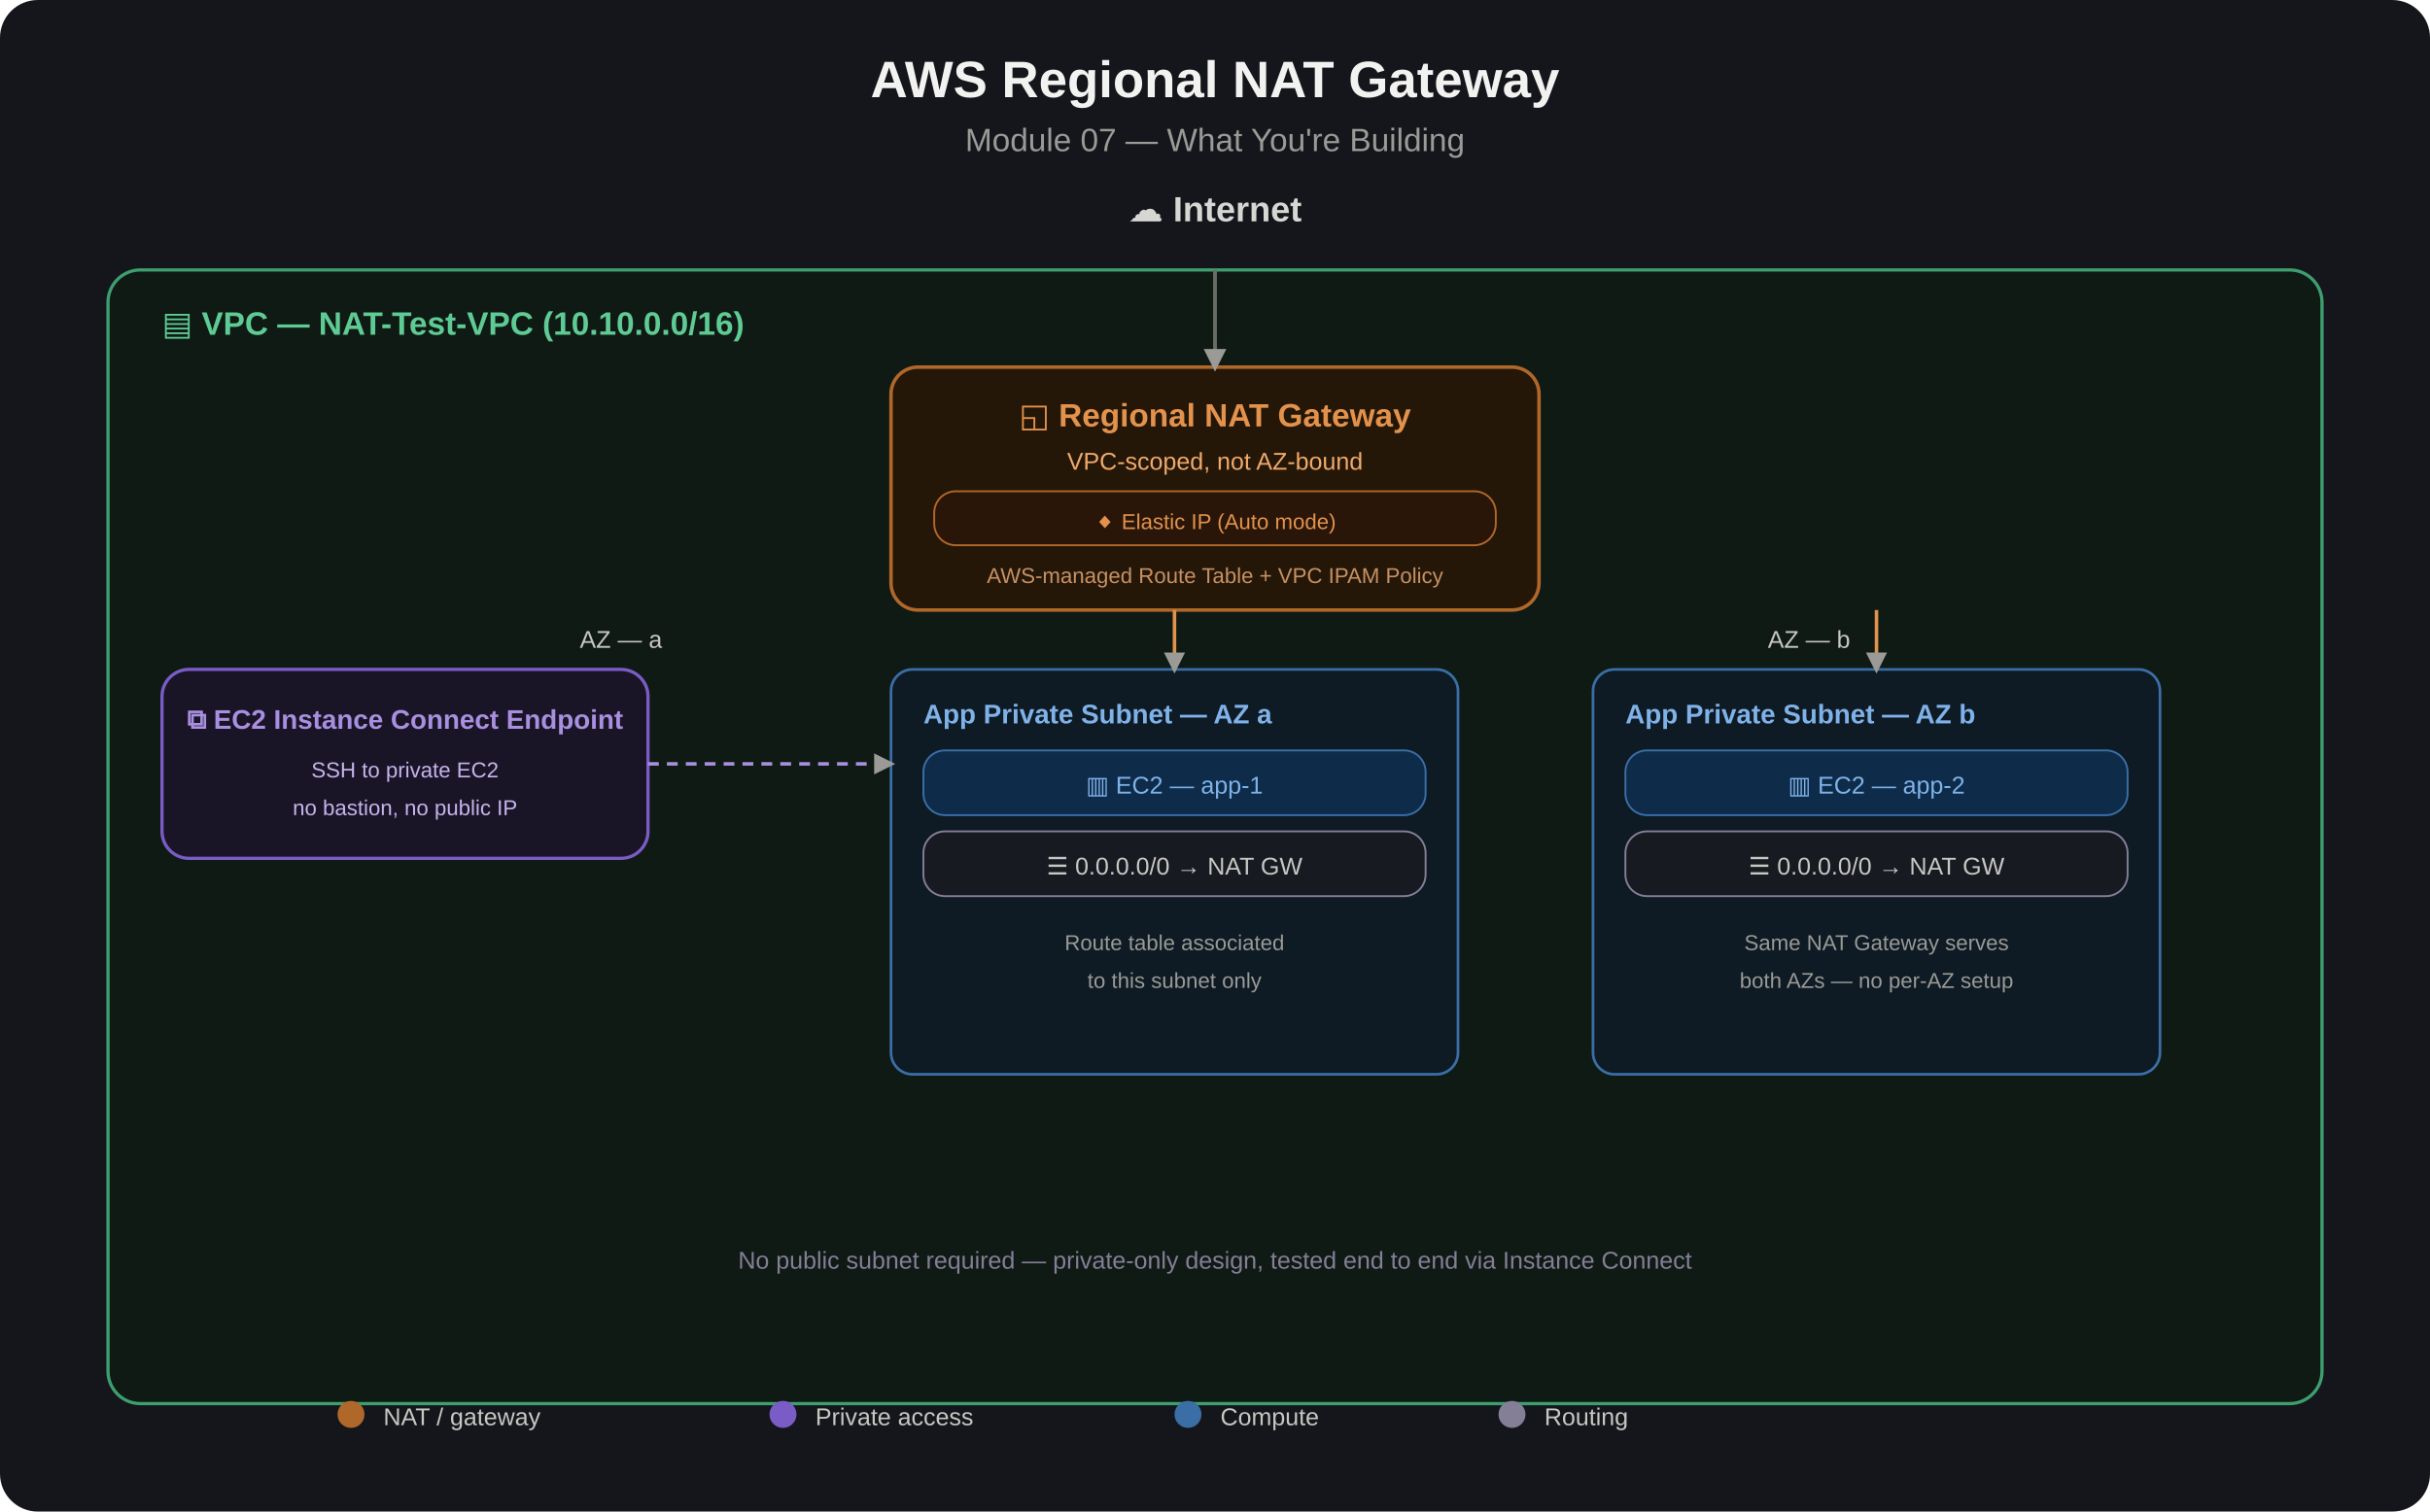
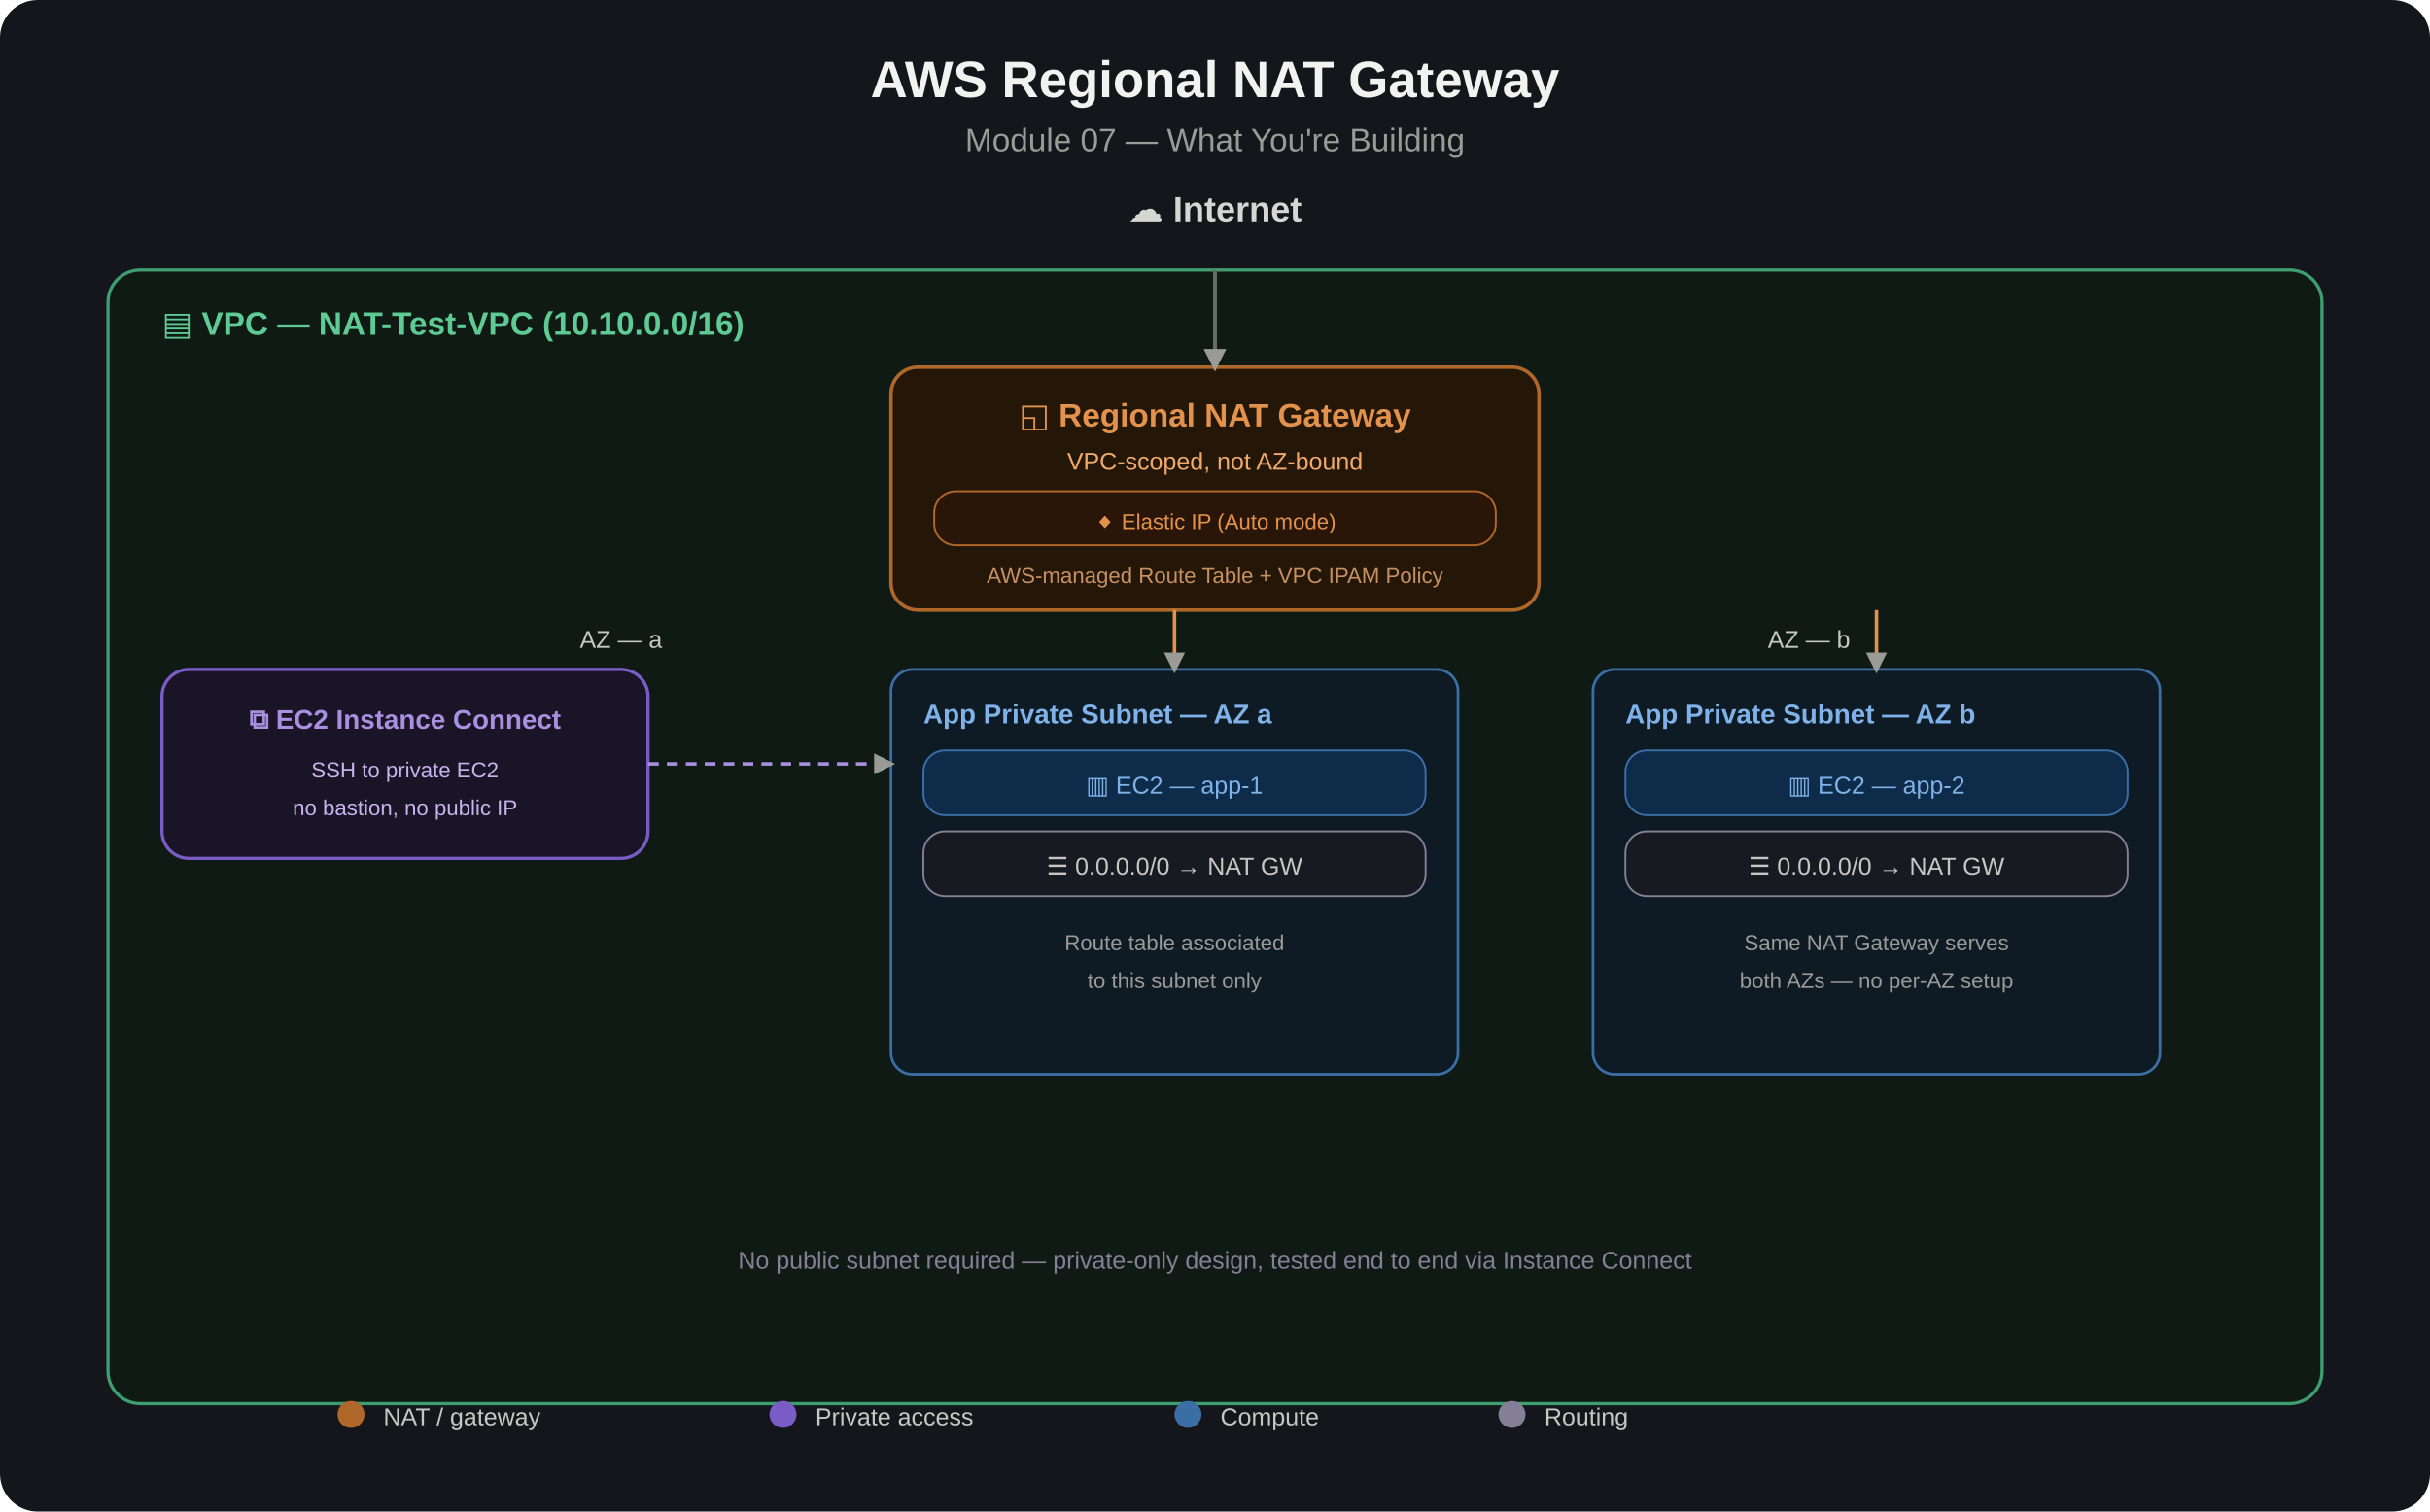
<svg xmlns="http://www.w3.org/2000/svg" width="900" height="560" viewBox="0 0 900 560" font-family="Arial, Helvetica, sans-serif">
  <rect width="900" height="560" rx="14" fill="#14161B" />
  <text x="450" y="36" text-anchor="middle" font-size="19" font-weight="bold" fill="#F2F2F0">AWS Regional NAT Gateway</text>
  <text x="450" y="56" text-anchor="middle" font-size="12" fill="#9A9A96">Module 07 — What You're Building</text>
  <text x="450" y="82" text-anchor="middle" font-size="13" font-weight="bold" fill="#D6D6D2">☁ Internet</text>
  <rect x="40" y="100" width="820" height="420" rx="12" fill="#0F1A14" stroke="#3E9E6F" stroke-width="1.2" />
  <text x="60" y="124" font-size="12" font-weight="bold" fill="#5FCB94">▤ VPC — NAT-Test-VPC (10.10.0.0/16)</text>
  <rect x="330" y="136" width="240" height="90" rx="10" fill="#241708" stroke="#B0672A" stroke-width="1.3" />
  <text x="450" y="158" text-anchor="middle" font-size="12" font-weight="bold" fill="#E2924C">◱ Regional NAT Gateway</text>
  <text x="450" y="174" text-anchor="middle" font-size="9" fill="#F0A96A">VPC-scoped, not AZ-bound</text>
  <rect x="346" y="182" width="208" height="20" rx="8" fill="#2A1608" stroke="#B0672A" stroke-width="0.7" />
  <text x="450" y="196" text-anchor="middle" font-size="8" fill="#E2924C">◆ Elastic IP (Auto mode)</text>
  <text x="450" y="216" text-anchor="middle" font-size="8" fill="#C79063">AWS-managed Route Table + VPC IPAM Policy</text>
  <line x1="450" y1="100" x2="450" y2="136" stroke="#6B6B66" stroke-width="1.4" marker-end="url(#arrow)" />
  <rect x="60" y="248" width="180" height="70" rx="10" fill="#1A1526" stroke="#7A5CC7" stroke-width="1.2" />
-   <text x="150" y="270" text-anchor="middle" font-size="10" font-weight="bold" fill="#A98FE0">⧉ EC2 Instance Connect Endpoint</text>
+   <text x="150" y="270" text-anchor="middle" font-size="10" font-weight="bold" fill="#A98FE0">⧉ EC2 Instance Connect</text>
  <text x="150" y="288" text-anchor="middle" font-size="8" fill="#C6B4EE">SSH to private EC2</text>
  <text x="150" y="302" text-anchor="middle" font-size="8" fill="#C6B4EE">no bastion, no public IP</text>
  <text x="230" y="240" text-anchor="middle" font-size="9" fill="#C7C7C2">AZ — a</text>
  <rect x="330" y="248" width="210" height="150" rx="8" fill="#0E1A24" stroke="#3A6EA5" stroke-width="1" />
  <text x="342" y="268" font-size="10" font-weight="bold" fill="#7FB2E8">App Private Subnet — AZ a</text>
  <rect x="342" y="278" width="186" height="24" rx="8" fill="#0E2C4A" stroke="#3A6EA5" stroke-width="0.7" />
  <text x="435" y="294" text-anchor="middle" font-size="9" fill="#7FB2E8">▥ EC2 — app-1</text>
  <rect x="342" y="308" width="186" height="24" rx="8" fill="#181A22" stroke="#847E96" stroke-width="0.7" />
  <text x="435" y="324" text-anchor="middle" font-size="9" fill="#C7C7C2">☰ 0.0.0.0/0 → NAT GW</text>
  <text x="435" y="352" text-anchor="middle" font-size="8" fill="#9A9A96">Route table associated</text>
  <text x="435" y="366" text-anchor="middle" font-size="8" fill="#9A9A96">to this subnet only</text>
  <text x="670" y="240" text-anchor="middle" font-size="9" fill="#C7C7C2">AZ — b</text>
  <rect x="590" y="248" width="210" height="150" rx="8" fill="#0E1A24" stroke="#3A6EA5" stroke-width="1" />
  <text x="602" y="268" font-size="10" font-weight="bold" fill="#7FB2E8">App Private Subnet — AZ b</text>
  <rect x="602" y="278" width="186" height="24" rx="8" fill="#0E2C4A" stroke="#3A6EA5" stroke-width="0.7" />
  <text x="695" y="294" text-anchor="middle" font-size="9" fill="#7FB2E8">▥ EC2 — app-2</text>
  <rect x="602" y="308" width="186" height="24" rx="8" fill="#181A22" stroke="#847E96" stroke-width="0.7" />
  <text x="695" y="324" text-anchor="middle" font-size="9" fill="#C7C7C2">☰ 0.0.0.0/0 → NAT GW</text>
  <text x="695" y="352" text-anchor="middle" font-size="8" fill="#9A9A96">Same NAT Gateway serves</text>
  <text x="695" y="366" text-anchor="middle" font-size="8" fill="#9A9A96">both AZs — no per-AZ setup</text>
  <line x1="240" y1="283" x2="330" y2="283" stroke="#A98FE0" stroke-width="1.3" stroke-dasharray="4,3" marker-end="url(#arrow)" />
  <line x1="435" y1="226" x2="435" y2="248" stroke="#E2924C" stroke-width="1.3" marker-end="url(#arrow)" />
  <line x1="695" y1="226" x2="695" y2="248" stroke="#E2924C" stroke-width="1.3" marker-end="url(#arrow)" />
  <text x="450" y="470" text-anchor="middle" font-size="9" fill="#847E96">No public subnet required — private-only design, tested end to end via Instance Connect</text>
  <circle cx="130" cy="524" r="5" fill="#B0672A" />
  <text x="142" y="528" font-size="9" fill="#C7C7C2">NAT / gateway</text>
  <circle cx="290" cy="524" r="5" fill="#7A5CC7" />
  <text x="302" y="528" font-size="9" fill="#C7C7C2">Private access</text>
  <circle cx="440" cy="524" r="5" fill="#3A6EA5" />
  <text x="452" y="528" font-size="9" fill="#C7C7C2">Compute</text>
  <circle cx="560" cy="524" r="5" fill="#847E96" />
  <text x="572" y="528" font-size="9" fill="#C7C7C2">Routing</text>
  <defs>
    <marker id="arrow" viewBox="0 0 10 10" refX="8" refY="5" markerWidth="6" markerHeight="6" orient="auto-start-reverse">
      <path d="M0,0 L10,5 L0,10 Z" fill="#9A9A96" />
    </marker>
  </defs>
</svg>
